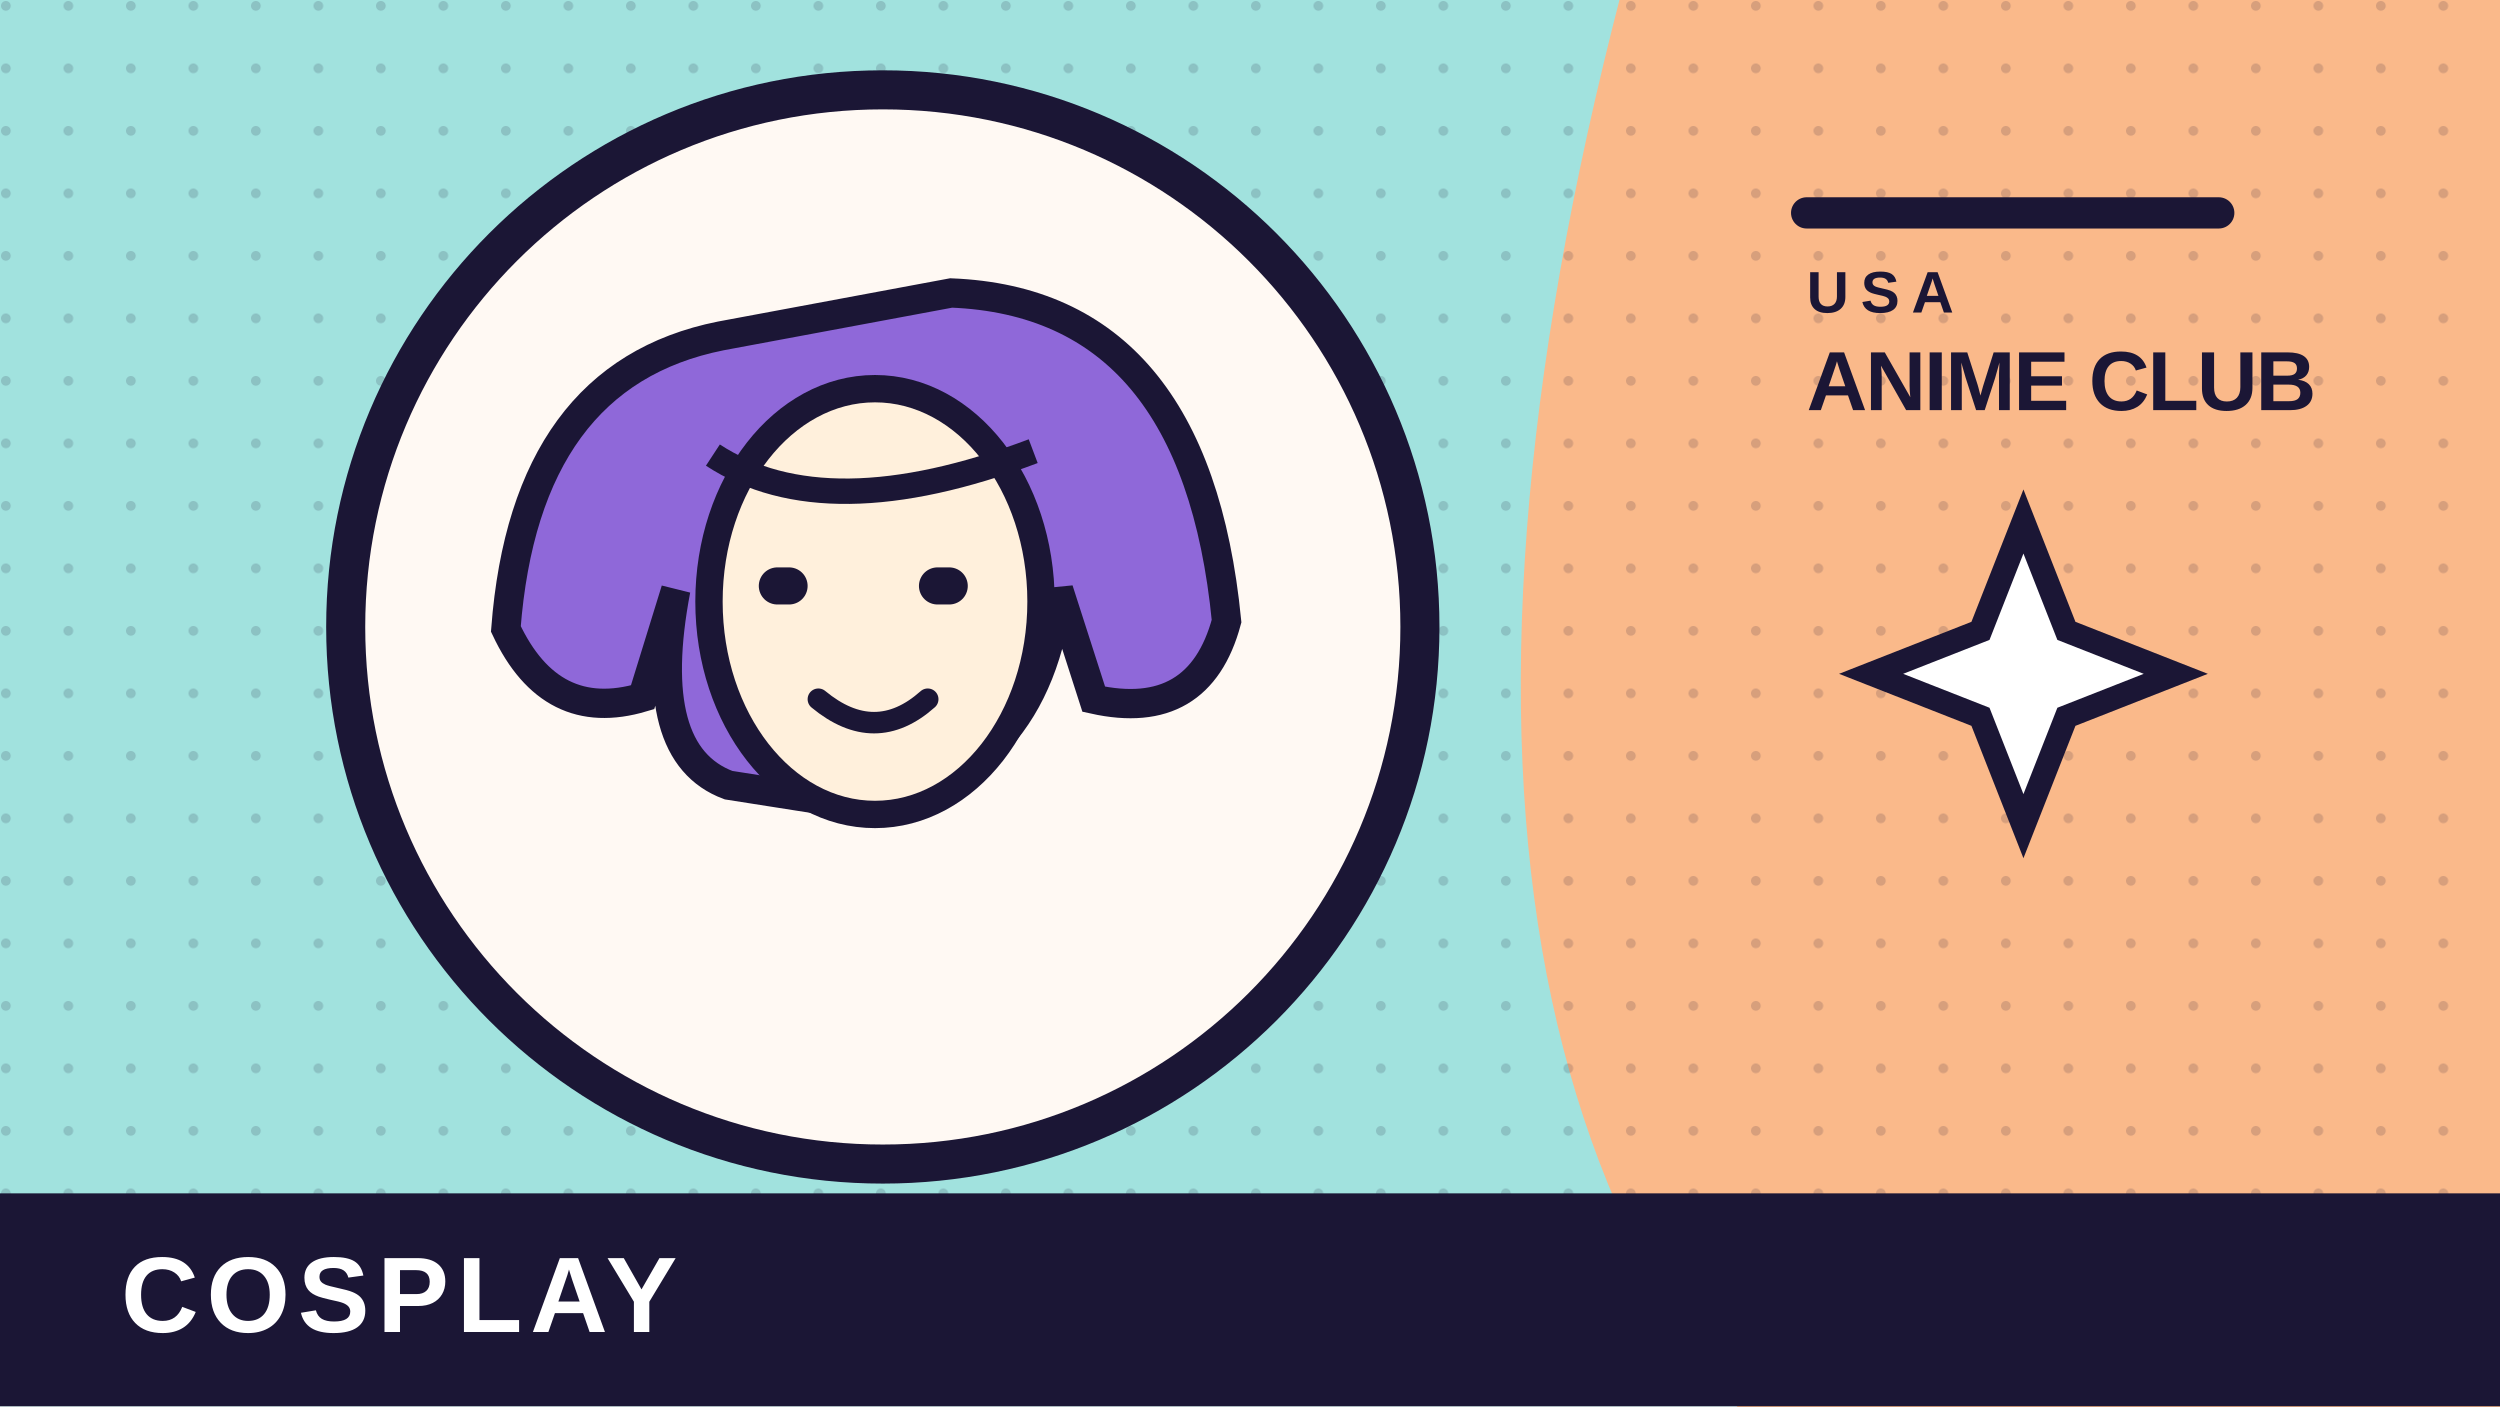
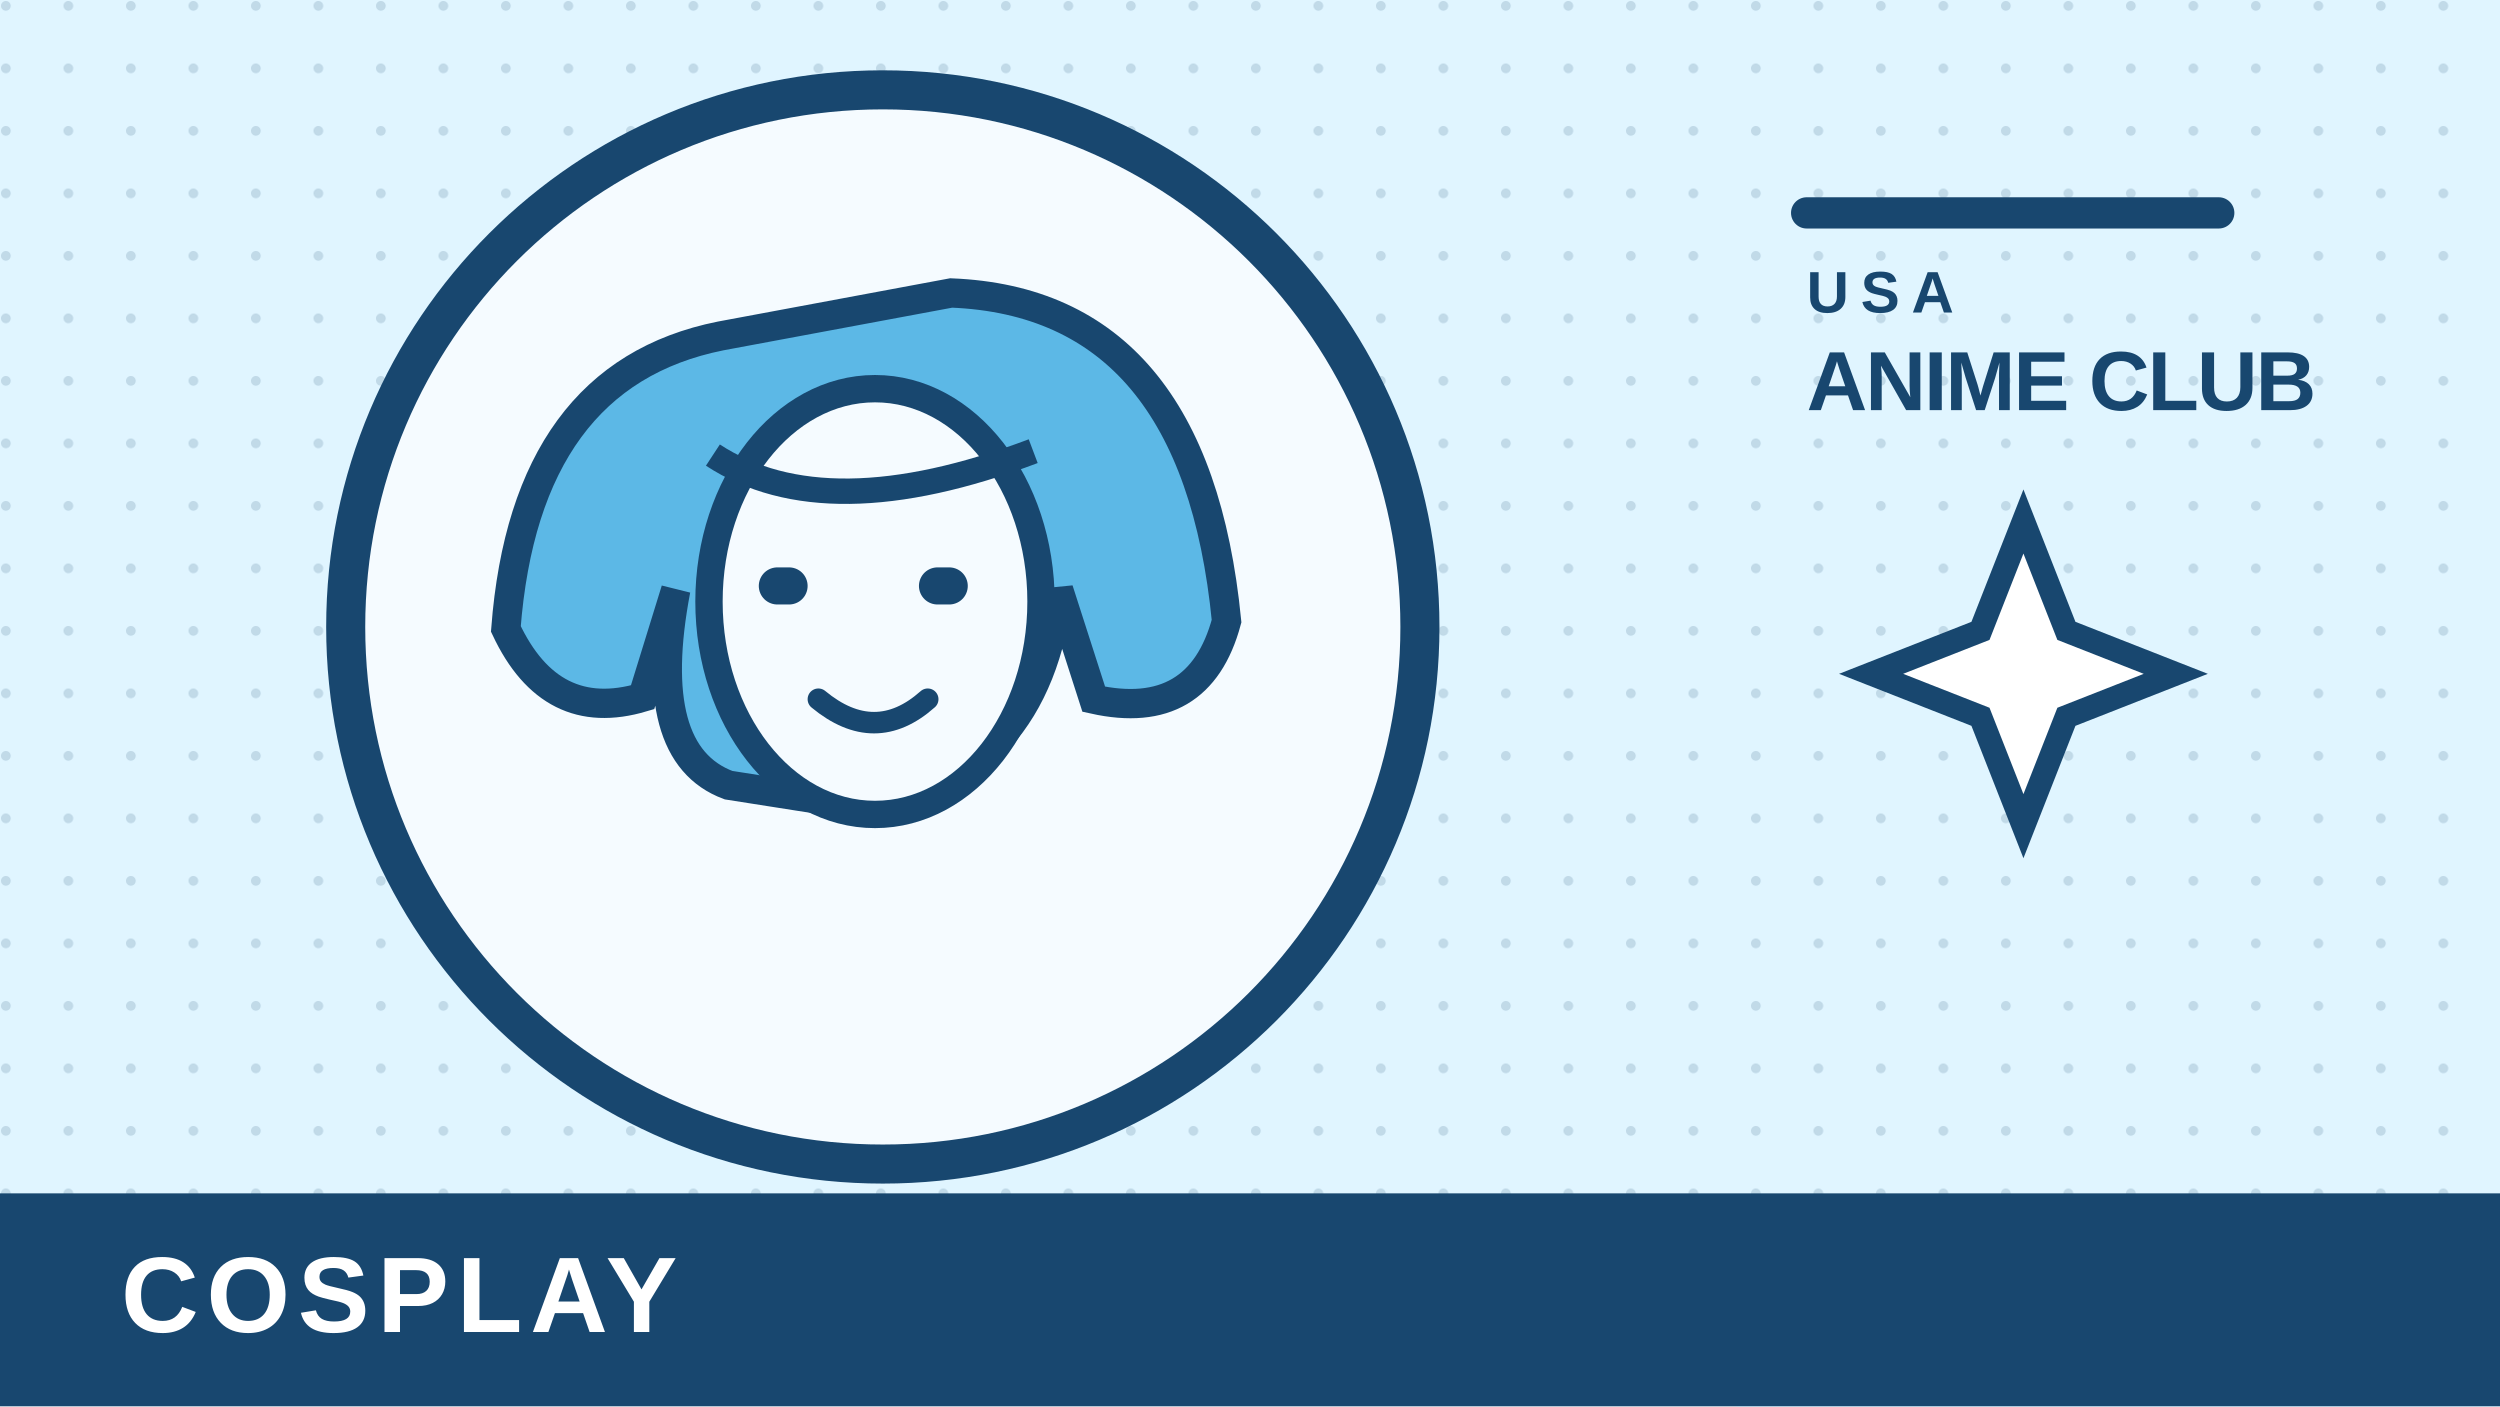
<svg xmlns="http://www.w3.org/2000/svg" viewBox="0 0 1280 720" role="img" aria-labelledby="t d">
  <defs>
    <pattern id="p" width="32" height="32" patternUnits="userSpaceOnUse">
-       <circle cx="3" cy="3" r="2.5" fill="#1b1635" opacity=".16" />
+       <circle cx="3" cy="3" r="2.5" fill="#18476f" opacity=".16" />
    </pattern>
  </defs>
-   <rect width="1280" height="720" fill="#a1e2de" />
-   <path d="M870-140h590v900H925Q663 500 870-140Z" fill="#fab98a" />
+   <rect width="1280" height="720" fill="#e0f5ff" />
+   <path d="M870-140h590v900H925Q663 500 870-140Z" fill="#e0f5ff" />
  <rect width="1280" height="720" fill="url(#p)" />
-   <circle cx="452" cy="321" r="275" fill="#fff9f3" stroke="#1b1635" stroke-width="20" />
+   <circle cx="452" cy="321" r="275" fill="#f5fbff" stroke="#18476f" stroke-width="20" />
  <g transform="translate(-8 0) scale(1.0)">
-     <path d="M377 172q-100 20-110 150 23 49 70 35l17-55q-16 84 27 100l70 11q88-15 99-111l18 56q54 12 68-40-16-163-141-168Z" fill="#8f68d9" stroke="#1b1635" stroke-width="15" />
-     <ellipse cx="456" cy="308" rx="85" ry="109" fill="#fff0dc" stroke="#1b1635" stroke-width="14" />
-     <path d="M406 300h6m76 0h6" stroke="#1b1635" stroke-width="19" stroke-linecap="round" />
-     <path d="M427 358q29 24 56 0" fill="none" stroke="#1b1635" stroke-width="11" stroke-linecap="round" />
-     <path d="M373 233q58 38 164-2" fill="none" stroke="#1b1635" stroke-width="13" />
+     <path d="M377 172q-100 20-110 150 23 49 70 35l17-55q-16 84 27 100l70 11q88-15 99-111l18 56q54 12 68-40-16-163-141-168Z" fill="#5cb8e6" stroke="#18476f" stroke-width="15" />
+     <ellipse cx="456" cy="308" rx="85" ry="109" fill="#f5fbff" stroke="#18476f" stroke-width="14" />
+     <path d="M406 300h6m76 0h6" stroke="#18476f" stroke-width="19" stroke-linecap="round" />
+     <path d="M427 358q29 24 56 0" fill="none" stroke="#18476f" stroke-width="11" stroke-linecap="round" />
+     <path d="M373 233q58 38 164-2" fill="none" stroke="#18476f" stroke-width="13" />
  </g>
-   <path d="M925 109h211" stroke="#1b1635" stroke-width="16" stroke-linecap="round" />
-   <text x="925" y="160" fill="#1b1635" font-family="Arial,sans-serif" font-size="30" font-weight="900" letter-spacing="6">USA</text>
-   <text x="925" y="210" fill="#1b1635" font-family="Arial,sans-serif" font-size="43" font-weight="900" letter-spacing="-1">ANIME CLUB</text>
-   <path d="m1036 267 22 56 56 22-56 22-22 56-22-56-56-22 56-22Z" fill="#fff" stroke="#1b1635" stroke-width="12" />
-   <rect y="611" width="1280" height="109" fill="#1b1635" />
+   <path d="M925 109h211" stroke="#18476f" stroke-width="16" stroke-linecap="round" />
+   <text x="925" y="160" fill="#18476f" font-family="Arial,sans-serif" font-size="30" font-weight="900" letter-spacing="6">USA</text>
+   <text x="925" y="210" fill="#18476f" font-family="Arial,sans-serif" font-size="43" font-weight="900" letter-spacing="-1">ANIME CLUB</text>
+   <path d="m1036 267 22 56 56 22-56 22-22 56-22-56-56-22 56-22Z" fill="#fff" stroke="#18476f" stroke-width="12" />
+   <rect y="611" width="1280" height="109" fill="#18476f" />
  <text x="62" y="682" font-family="Arial,sans-serif" font-size="55" font-weight="900" letter-spacing="4" fill="#fff">COSPLAY</text>
</svg>
